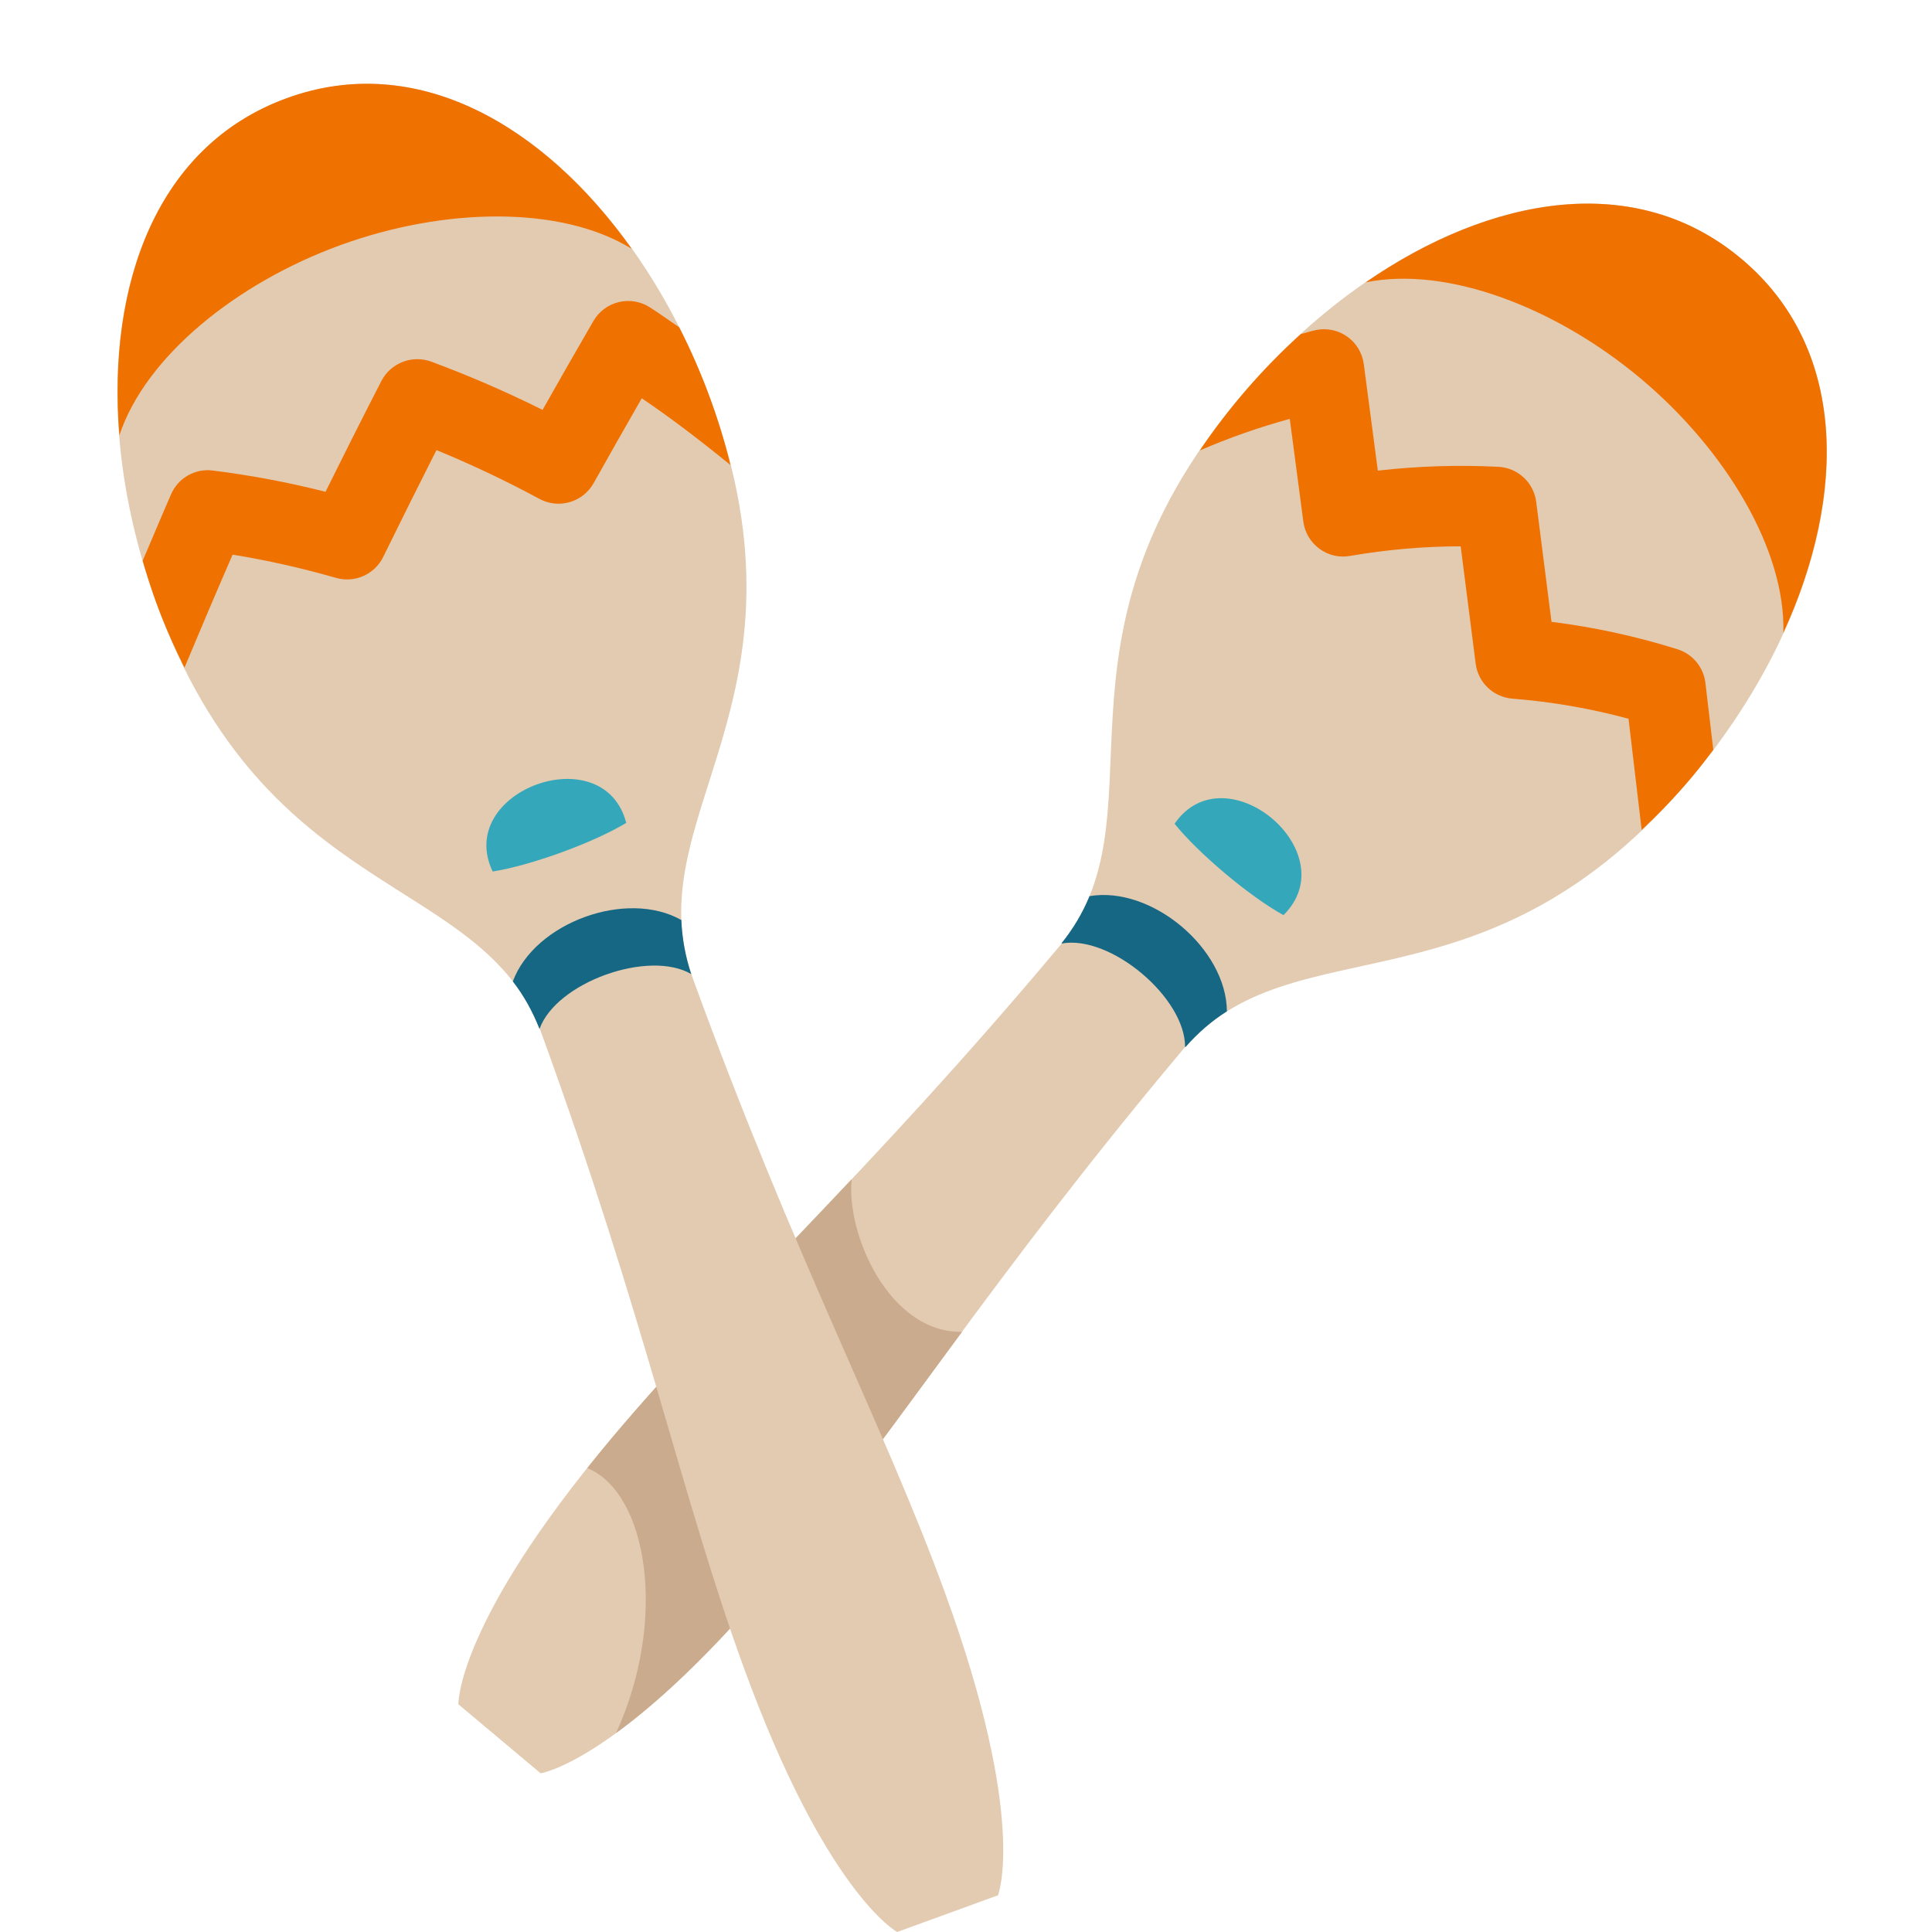
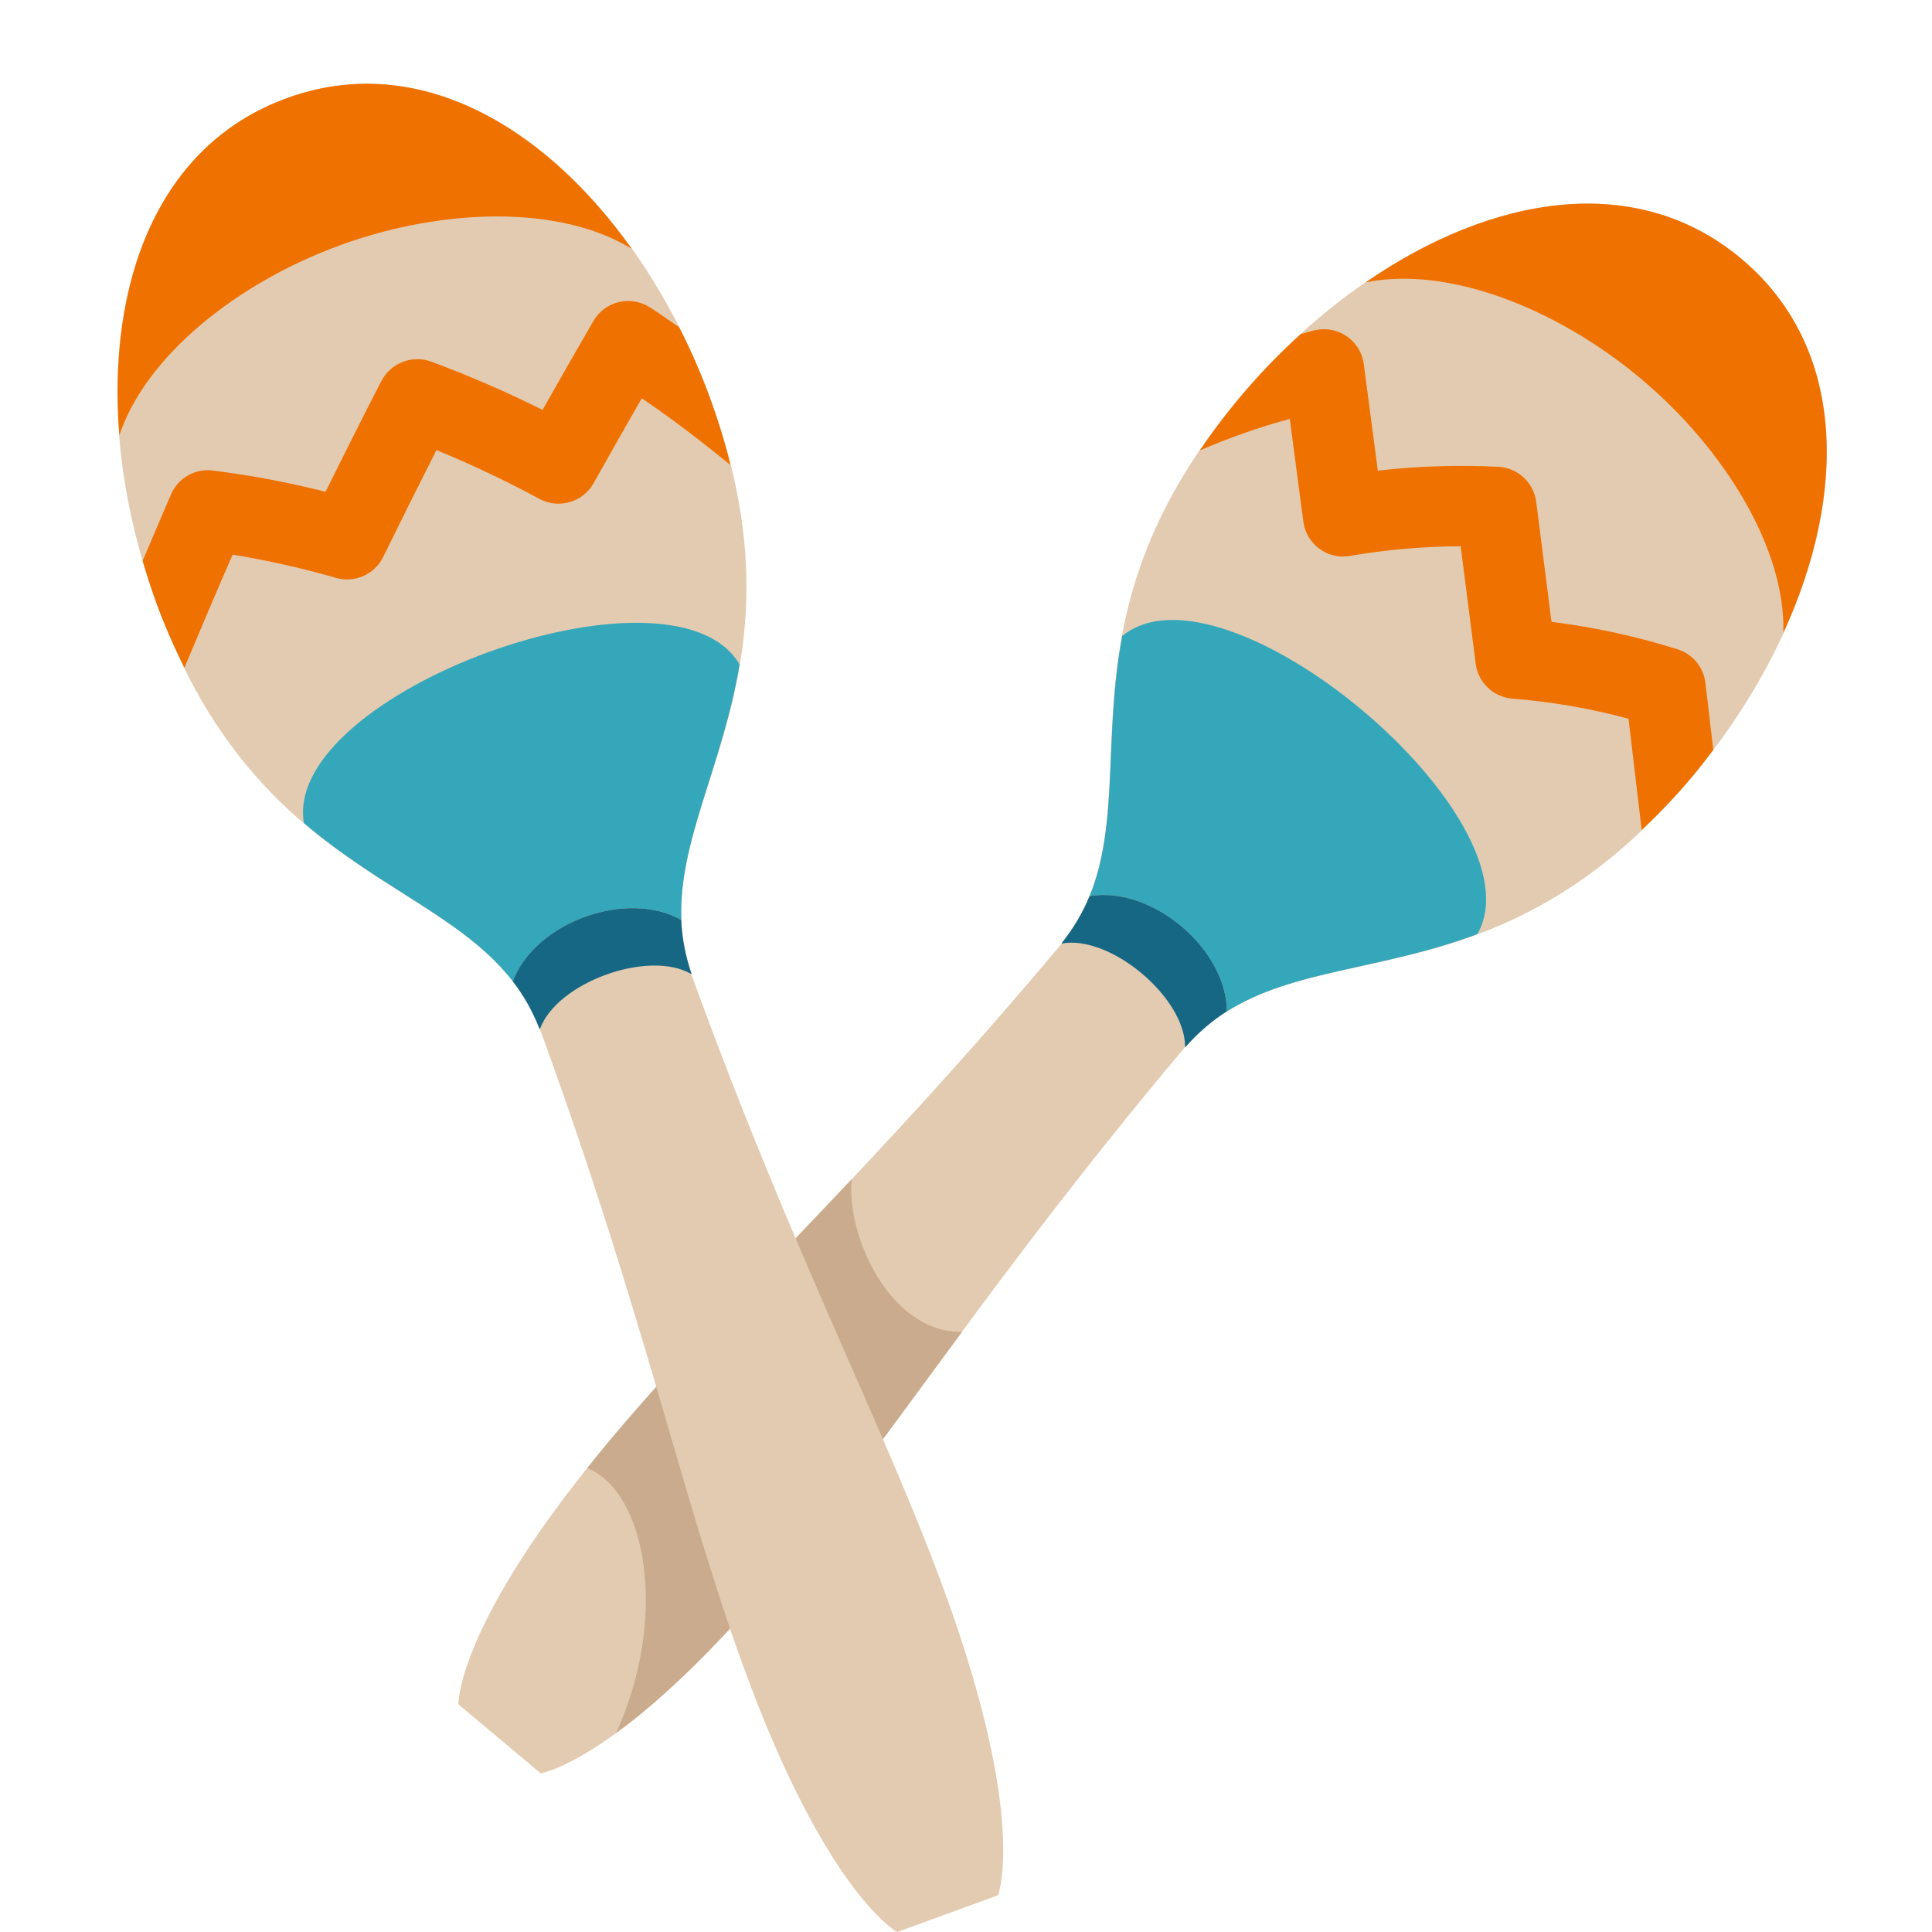
<svg xmlns="http://www.w3.org/2000/svg" viewBox="0 0 36 36">
-   <defs>
-     <g id="maraca1">
+ 	todo:
+ 	- finish paths
+ 	- change this to use standard colors
+ 	
+ 	<defs>
+ 		computed average
+ 		<g id="maraca1">
      <path fill="#E3CBB1" d=" M 5.5,7.999  C 5.5,14 1.5,14.812 1.5,18  C 1.5,23.625 2,27.001 2,30.375  C 2,34.875 1,36 1,36  L -1,36  C -1,36 -2.001,34.875 -2,30.375  C -2,27 -1.5,23.625 -1.5,18  C -1.5,14.812 -5.5,14 -5.5,8  C -5.5,3.892 -3.499,-0.001 0,-0  C 3.5,-0 5.5,3.892 5.5,7.999  Z" />
-       <path fill="#35A7BA" d=" M -1.324,14.853  C -1.481,13.196 1.482,13.196 1.325,14.853  C 0.624,14.991 -0.624,14.991 -1.324,14.853  C -1.481,13.196 1.481,13.196 1.325,14.853  C 0.625,14.992 -0.624,14.991 -1.324,14.853  Z" />
+       <path fill="#35A7BA" d=" M 1.671,16.905  C 0.911,16.013 -0.91,16.012 -1.67,16.905  C -2.12,15.504 -3.369,14.479 -4.32,12.802  C -3.873,10.378 3.873,10.38 4.32,12.801  C 3.369,14.479 2.121,15.504 1.671,16.905 Z" />
+       <path fill="#166784" d=" M 1.5,17.914  C 0.913,17.206 -0.913,17.204 -1.5,17.914  L -1.507,17.907  A 3.54,3.54 -40 00 -1.671,16.905  C -0.91,16.011 0.912,16.013 1.67,16.904  C 1.571,17.214 1.515,17.547 1.507,17.907  L 1.5,17.914 Z" />
      <path fill="#EF7100" d=" M -0,-0  C 2.567,-0.001 4.323,2.097 5.079,4.836  C 4.12,3.623 2.061,2.915 -0,2.915  C -2.061,2.915 -4.12,3.624 -5.08,4.836  C -4.324,2.097 -2.568,-0 -0,-0  Z" />
    </g>
  </defs>
  <g transform="translate(32.448 4.8224) rotate(40)">
    <use href="#maraca1" />
-     <path fill="#166784" d=" M 1.5,17.914  C 0.913,17.206 -0.913,17.204 -1.5,17.914  L -1.507,17.907  A 3.54,3.54 -40 00 -1.671,16.905  C -0.91,16.011 0.912,16.013 1.67,16.904  C 1.571,17.214 1.515,17.547 1.507,17.907  L 1.5,17.914  Z" />
-     <path fill="#EF7100" d=" M 5.501,7.999  C 5.501,8.485 5.466,8.925 5.418,9.347  L 3.898,7.917  A 11.87,11.87 -40 00 2.001,9.02  A 0.749,0.749 -40 01 1.057,8.962  L -0.563,7.466  A 12.21,12.21 -40 00 -2.027,8.928  A 0.737,0.737 -40 01 -2.552,9.193  A 0.744,0.744 -40 01 -3.106,8.997  L -4.529,7.694  A 12.507,12.507 -40 00 -5.434,9.221  A 11.89,11.89 -40 01 -5.387,6.349  C -5.328,6.272 -5.279,6.187 -5.219,6.112  A 0.747,0.747 -40 01 -4.126,6.028  L -2.652,7.378  A 13.692,13.692 -40 01 -0.978,5.88  A 0.75,0.75 -40 01 -0.017,5.927  L 1.638,7.456  A 13.34,13.34 -40 01 3.764,6.339  A 0.749,0.749 -40 01 4.566,6.484  L 5.481,7.346  C 5.492,7.563 5.501,7.78 5.501,7.999  Z" />
-     <path fill="#CBAB8D" d=" M 2.001,30.374  C 2,32.336 1.81,33.656 1.595,34.522  C 0.973,32.269 -0.834,30.718 -1.99,31.084  C -1.996,30.856 -2,30.623 -2,30.374  C -1.999,28.346 -1.819,26.309 -1.675,23.794  C -1.106,24.64 0.697,25.543 1.728,24.651  C 1.86,26.779 2.001,28.582 2.001,30.374 Z" />
+     <path fill="#EF7100" d=" M 5.501,7.999  C 5.501,8.485 5.466,8.925 5.418,9.347  L 3.898,7.917  A 11.87,11.87 -40 00 2.001,9.02  A 0.749,0.749 -40 01 1.057,8.962  L -0.563,7.466  A 12.21,12.21 -40 00 -2.027,8.928  A 0.737,0.737 -40 01 -2.552,9.193  A 0.744,0.744 -40 01 -3.106,8.997  L -4.529,7.694  A 12.507,12.507 -40 00 -5.434,9.221  A 11.89,11.89 -40 01 -5.387,6.349  C -5.328,6.272 -5.279,6.187 -5.219,6.112  A 0.747,0.747 -40 01 -4.126,6.028  L -2.652,7.378  A 13.692,13.692 -40 01 -0.978,5.88  A 0.75,0.75 -40 01 -0.017,5.927  L 1.638,7.456  A 13.34,13.34 -40 01 3.764,6.339  A 0.749,0.749 -40 01 4.566,6.484  L 5.481,7.346  C 5.492,7.563 5.501,7.78 5.501,7.999 Z" />
+ 		shadow:
+ <path fill="#CBAB8D" d=" M 2.001,30.374  C 2,32.336 1.81,33.656 1.595,34.522  C 0.973,32.269 -0.834,30.718 -1.99,31.084  C -1.996,30.856 -2,30.623 -2,30.374  C -1.999,28.346 -1.819,26.309 -1.675,23.794  C -1.106,24.64 0.697,25.543 1.728,24.651  C 1.86,26.779 2.001,28.582 2.001,30.374 Z" />
  </g>
  <g transform="translate(5.3438 1.8291) rotate(-20)">
    <use href="#maraca1" />
-     <path fill="#166784" d=" M 1.5,17.915  C 0.913,17.207 -0.92,17.2 -1.507,17.909  C -1.517,17.55 -1.571,17.217 -1.671,16.906  C -0.911,16.013 0.911,16.014 1.671,16.906  A 3.632,3.632 20 00 1.5,17.915  Z" />
    <path fill="#EF7100" d=" M -5.421,9.32  C -5.468,8.906 -5.5,8.475 -5.501,8  C -5.5,7.726 -5.49,7.454 -5.472,7.182  C -5.165,6.856 -4.856,6.519 -4.551,6.199  A 0.743,0.743 20 01 -3.668,6.049  A 17.236,17.236 20 01 -1.83,7.139  C -1.265,6.6 -0.705,6.072 -0.147,5.556  A 0.755,0.755 20 01 0.85,5.534  A 21.17,21.17 20 01 2.492,7.088  C 2.982,6.669 3.467,6.259 3.948,5.857  A 0.748,0.748 20 01 5.021,5.972  C 5.155,6.146 5.28,6.334 5.411,6.512  A 11.946,11.946 20 01 5.431,9.252  C 5.075,8.655 4.703,8.07 4.303,7.517  C 3.847,7.902 3.385,8.295 2.92,8.696  A 0.75,0.75 20 01 1.87,8.627  C 1.395,8.092 0.894,7.586 0.378,7.116  C -0.156,7.617 -0.694,8.127 -1.235,8.647  A 0.749,0.749 20 01 -2.196,8.713  C -2.738,8.319 -3.295,7.962 -3.858,7.648  C -4.378,8.195 -4.899,8.754 -5.421,9.32  Z" />
  </g>
</svg>
